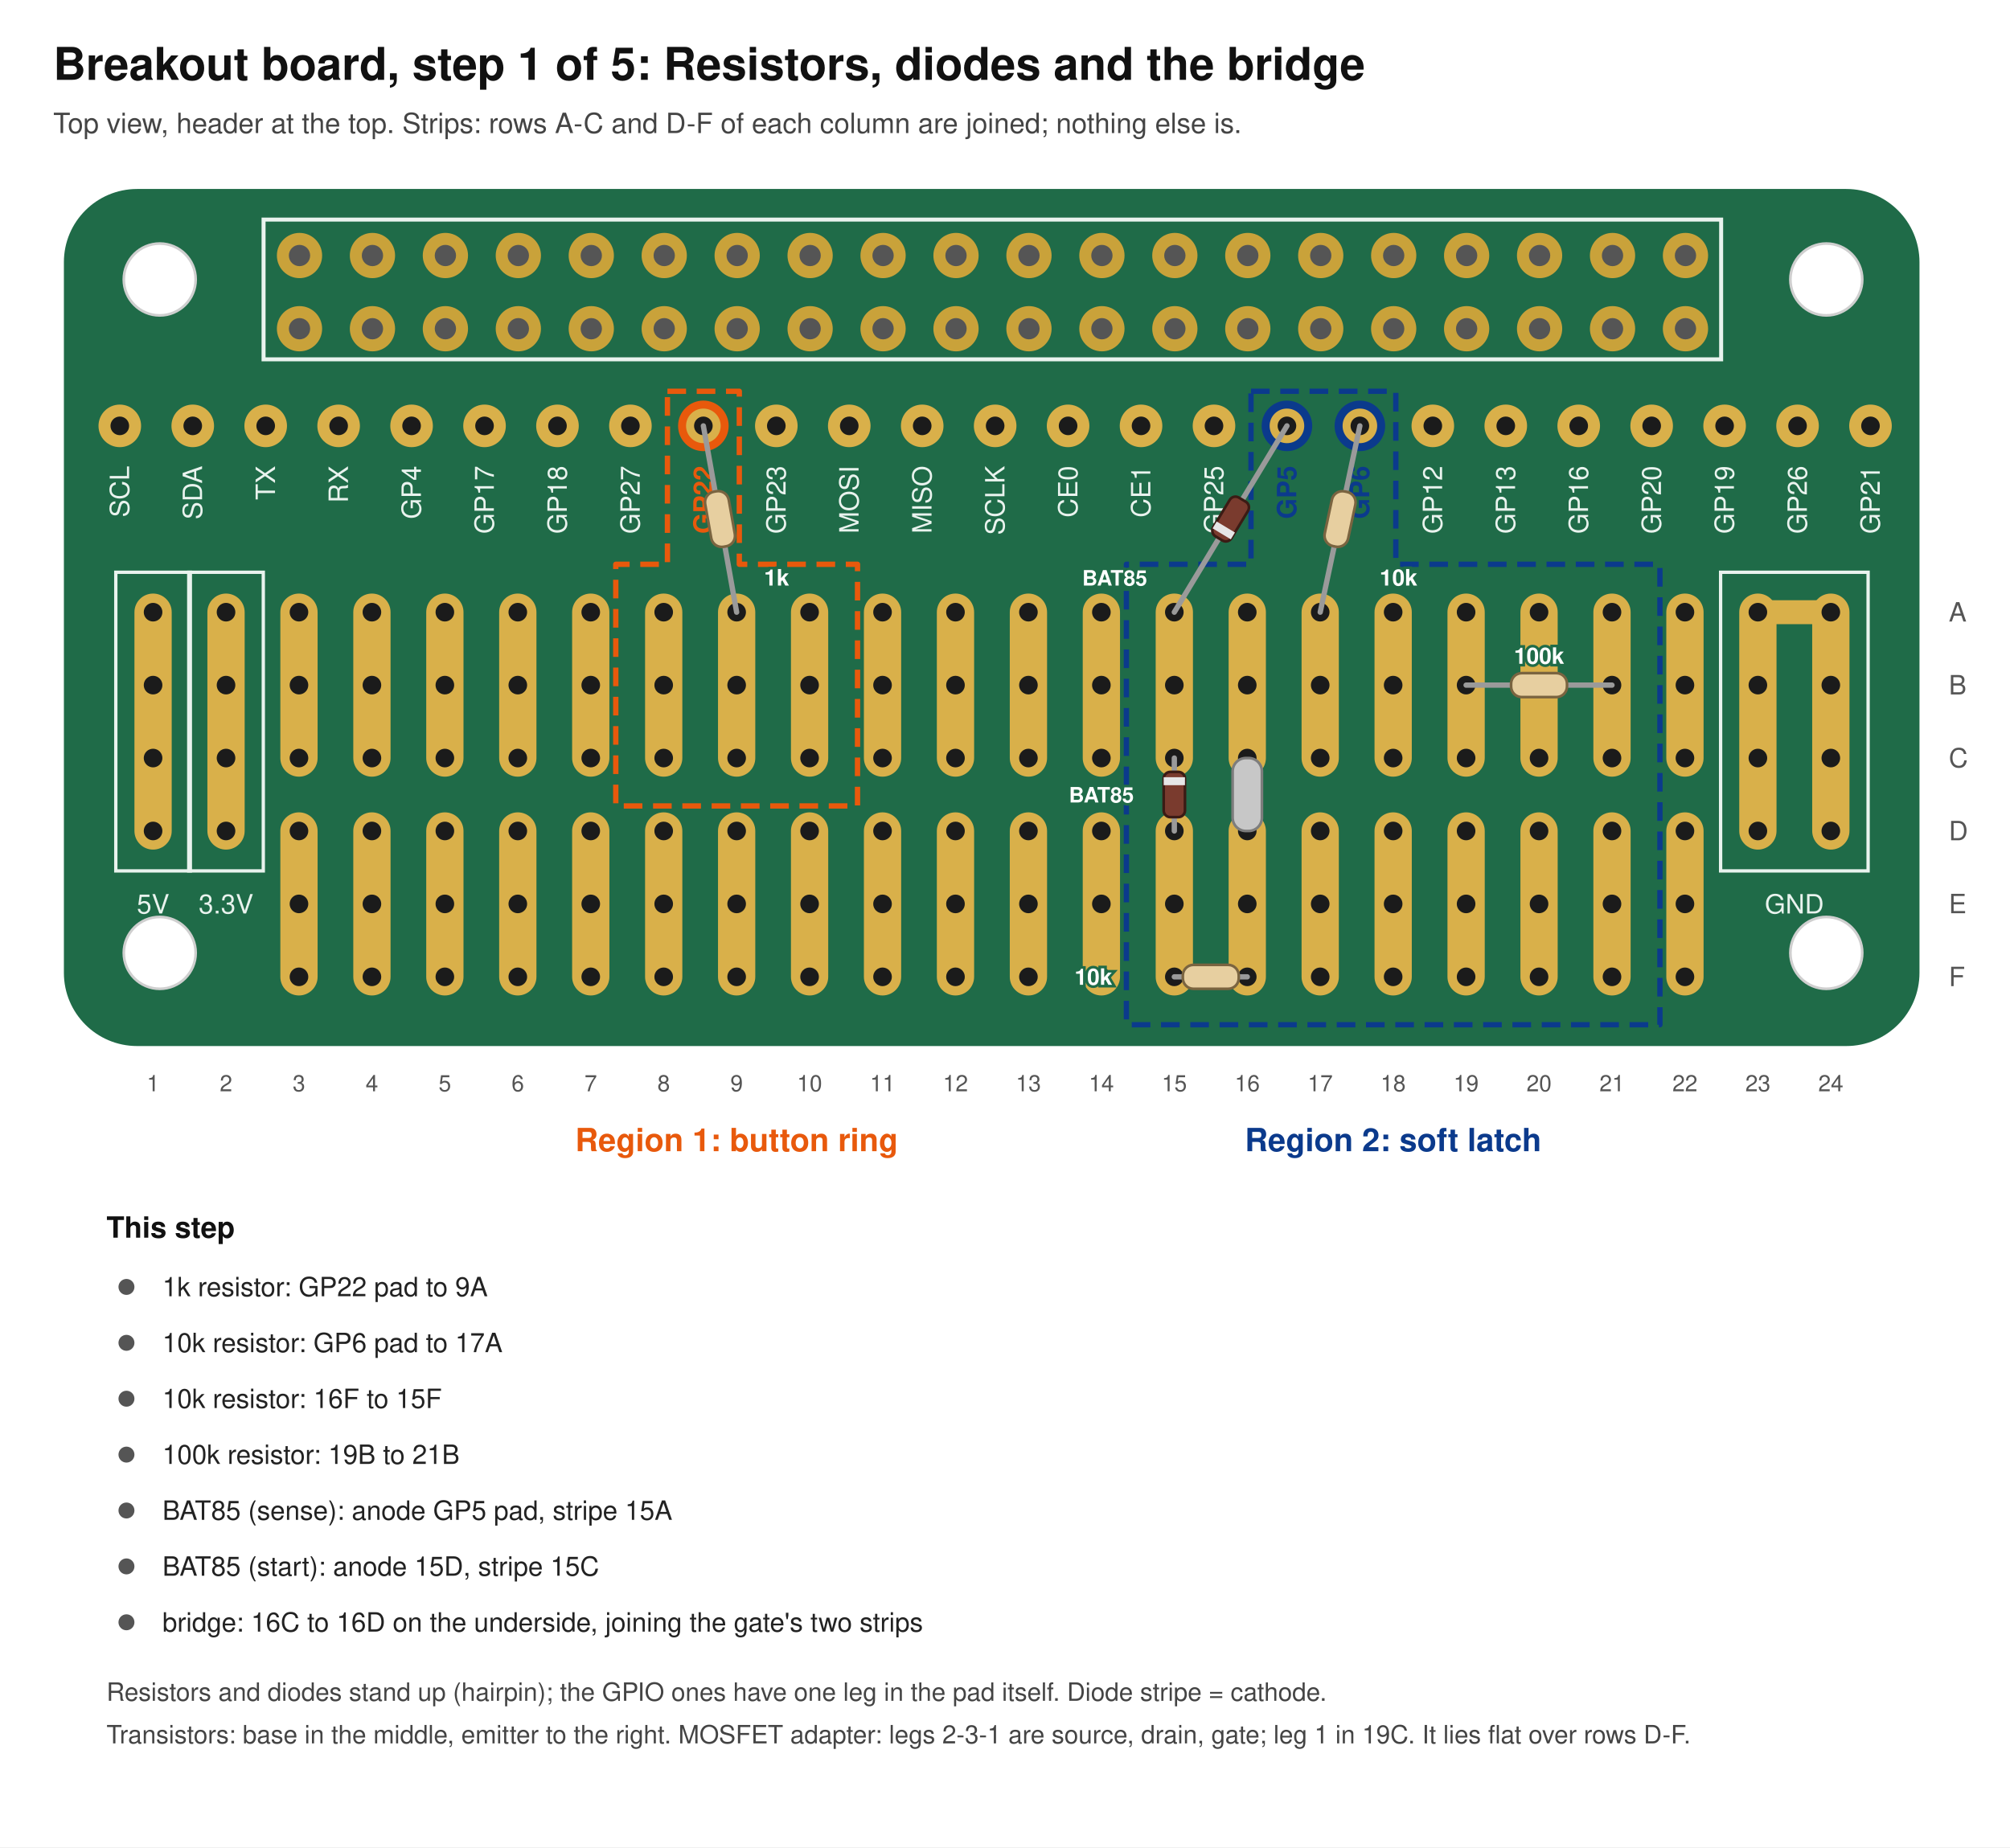
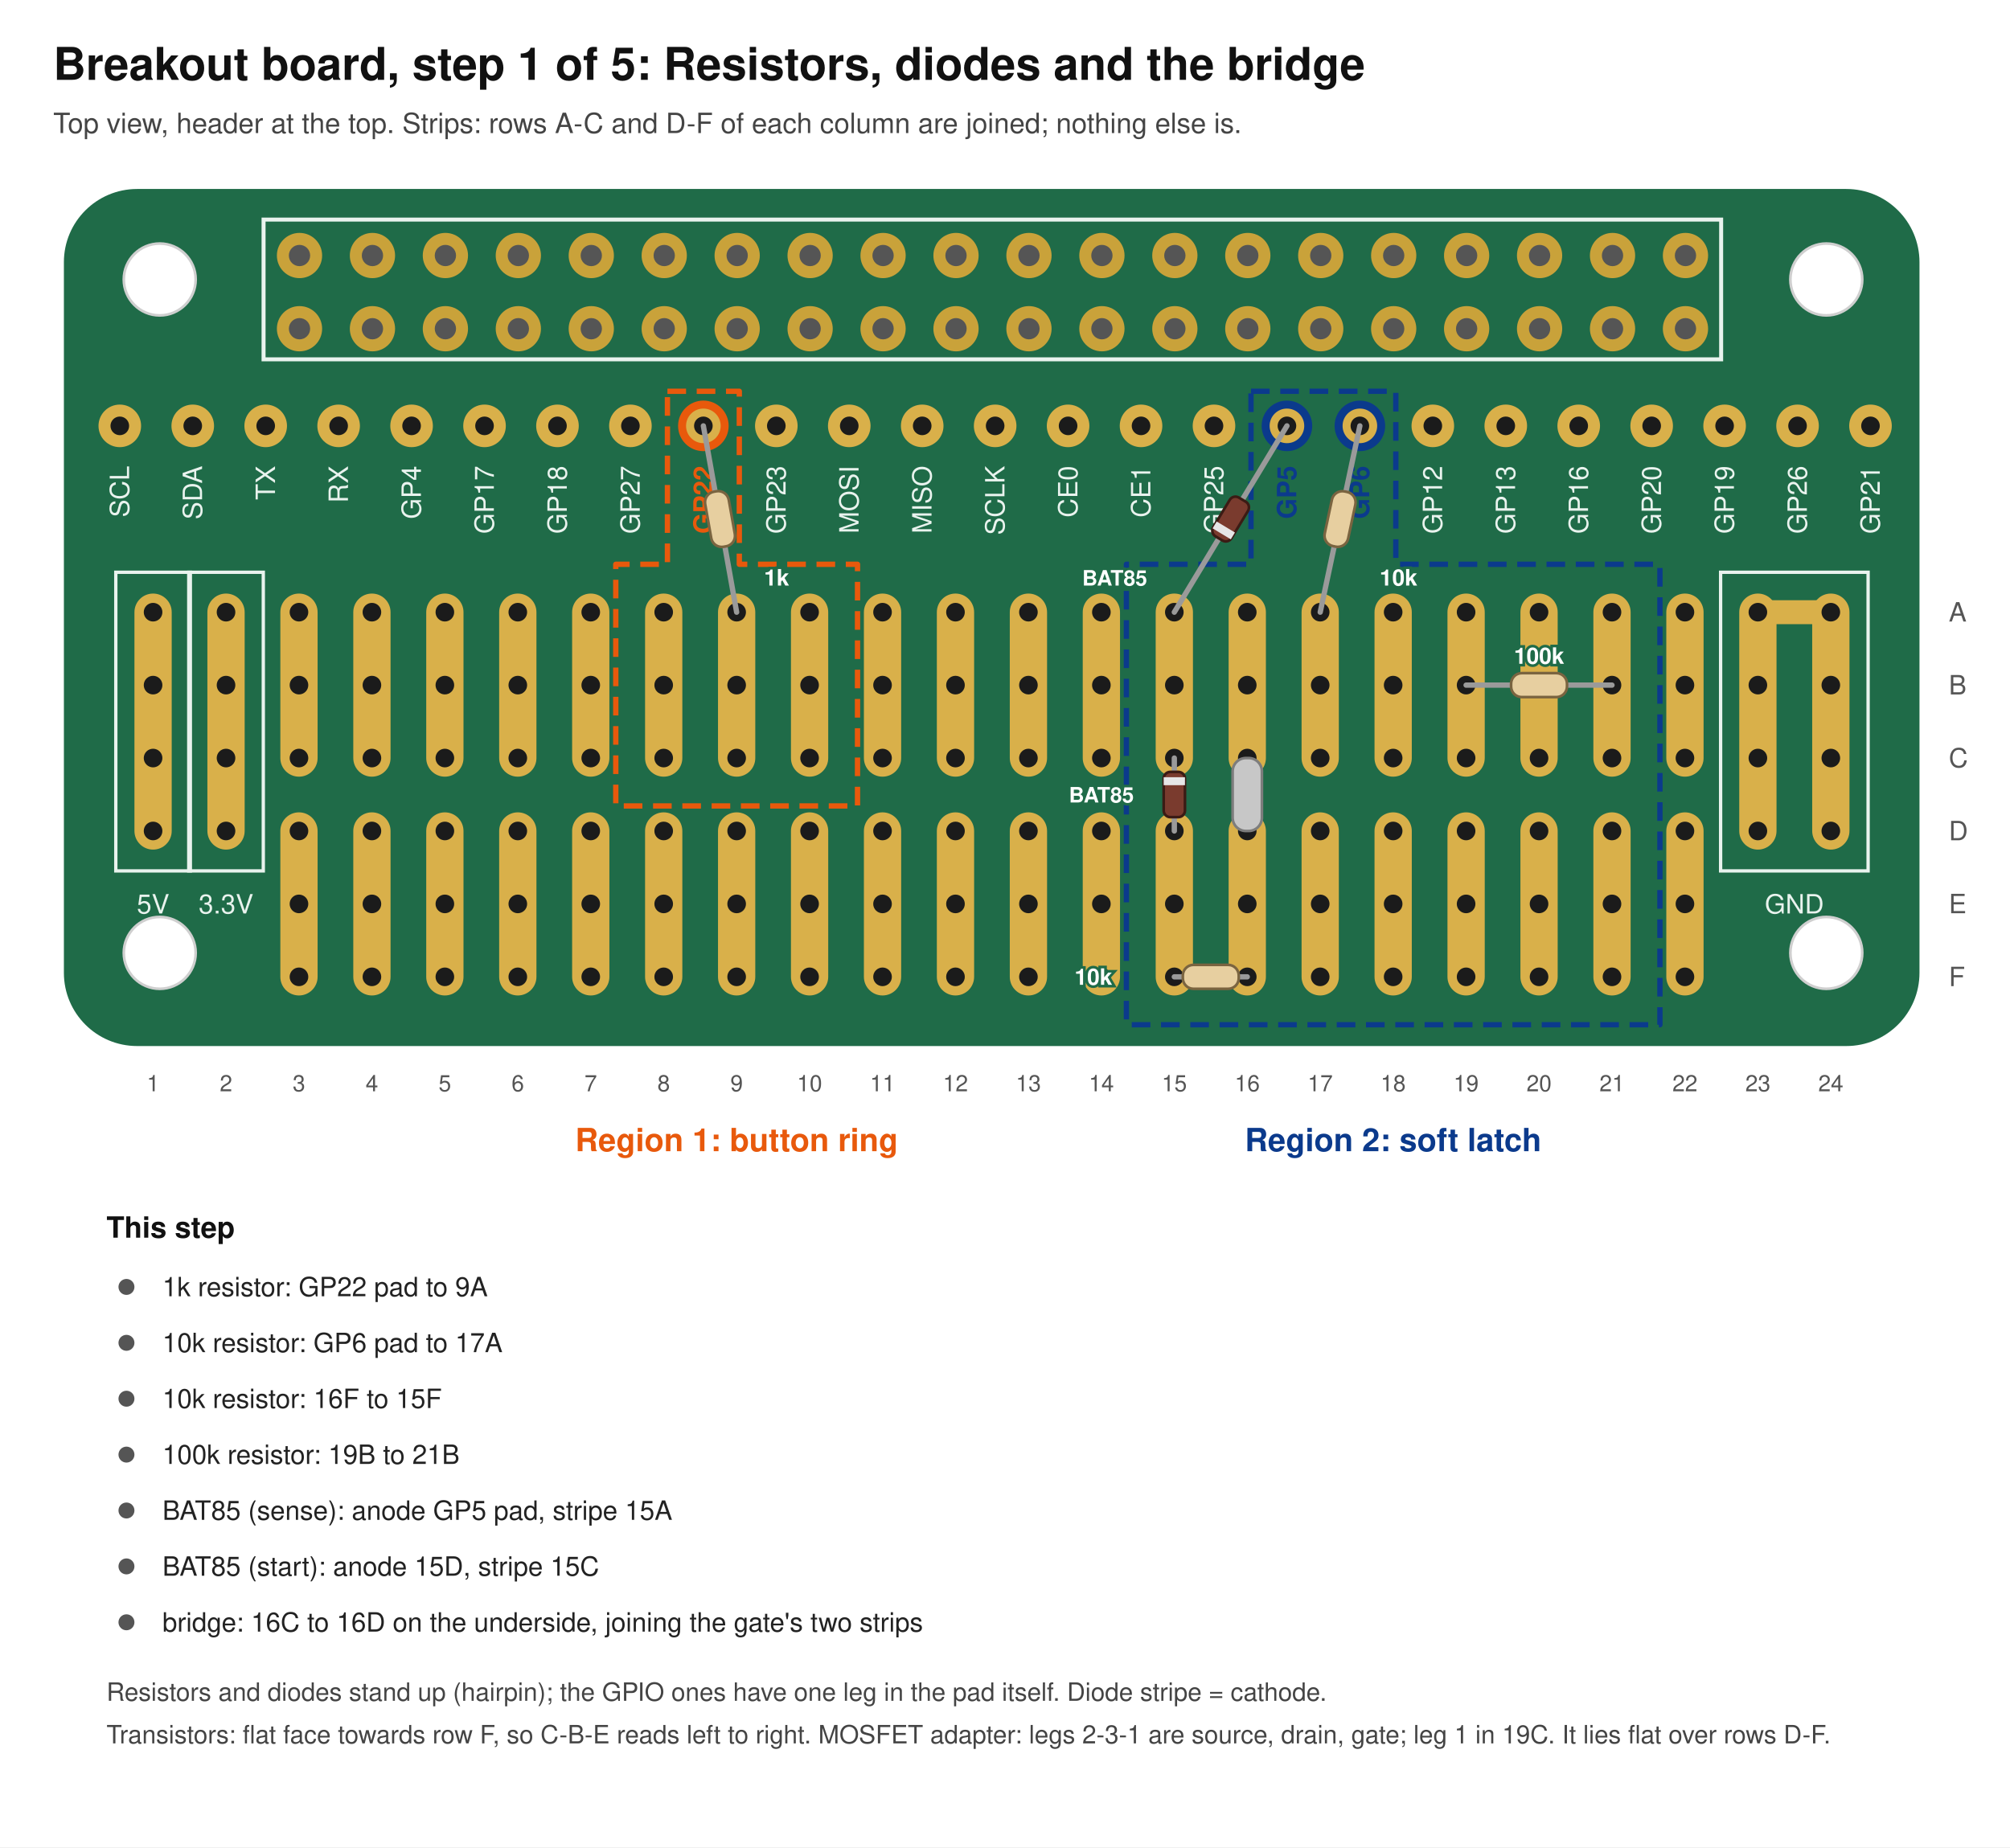
<svg xmlns="http://www.w3.org/2000/svg" viewBox="0 0 1510 1388" width="1510" height="1388" font-family="Helvetica, Arial, sans-serif">
  <rect width="1510" height="1388" fill="#ffffff" />
  <text x="40.0" y="60.0" font-size="34" fill="#111" text-anchor="start" font-weight="bold">Breakout board, step 1 of 5: Resistors, diodes and the bridge</text>
  <text x="40.0" y="100.0" font-size="21" fill="#444" text-anchor="start">Top view, header at the top. Strips: rows A-C and D-F of each column are joined; nothing else is.</text>
  <rect x="48.0" y="142.0" width="1394.0" height="644.0" fill="#1f6b48" rx="55" />
  <circle cx="120.0" cy="210.0" r="27" fill="#ffffff" stroke="#cfcfcf" stroke-width="2" />
  <circle cx="1372.0" cy="210.0" r="27" fill="#ffffff" stroke="#cfcfcf" stroke-width="2" />
  <circle cx="120.0" cy="716.0" r="27" fill="#ffffff" stroke="#cfcfcf" stroke-width="2" />
  <circle cx="1372.0" cy="716.0" r="27" fill="#ffffff" stroke="#cfcfcf" stroke-width="2" />
  <rect x="198.0" y="165.0" width="1095.0" height="105.0" fill="none" stroke="#e9f3ee" stroke-width="3" />
  <circle cx="225.0" cy="192.0" r="17" fill="#c9a23a" stroke="none" stroke-width="0" />
  <circle cx="225.0" cy="192.0" r="8" fill="#555" stroke="none" stroke-width="0" />
  <circle cx="225.0" cy="247.0" r="17" fill="#c9a23a" stroke="none" stroke-width="0" />
  <circle cx="225.0" cy="247.0" r="8" fill="#555" stroke="none" stroke-width="0" />
  <circle cx="279.8" cy="192.0" r="17" fill="#c9a23a" stroke="none" stroke-width="0" />
  <circle cx="279.8" cy="192.0" r="8" fill="#555" stroke="none" stroke-width="0" />
  <circle cx="279.8" cy="247.0" r="17" fill="#c9a23a" stroke="none" stroke-width="0" />
  <circle cx="279.8" cy="247.0" r="8" fill="#555" stroke="none" stroke-width="0" />
  <circle cx="334.6" cy="192.0" r="17" fill="#c9a23a" stroke="none" stroke-width="0" />
  <circle cx="334.6" cy="192.0" r="8" fill="#555" stroke="none" stroke-width="0" />
  <circle cx="334.6" cy="247.0" r="17" fill="#c9a23a" stroke="none" stroke-width="0" />
  <circle cx="334.6" cy="247.0" r="8" fill="#555" stroke="none" stroke-width="0" />
  <circle cx="389.4" cy="192.0" r="17" fill="#c9a23a" stroke="none" stroke-width="0" />
  <circle cx="389.4" cy="192.0" r="8" fill="#555" stroke="none" stroke-width="0" />
  <circle cx="389.4" cy="247.0" r="17" fill="#c9a23a" stroke="none" stroke-width="0" />
  <circle cx="389.4" cy="247.0" r="8" fill="#555" stroke="none" stroke-width="0" />
  <circle cx="444.2" cy="192.0" r="17" fill="#c9a23a" stroke="none" stroke-width="0" />
  <circle cx="444.2" cy="192.0" r="8" fill="#555" stroke="none" stroke-width="0" />
  <circle cx="444.2" cy="247.0" r="17" fill="#c9a23a" stroke="none" stroke-width="0" />
  <circle cx="444.2" cy="247.0" r="8" fill="#555" stroke="none" stroke-width="0" />
  <circle cx="499.0" cy="192.0" r="17" fill="#c9a23a" stroke="none" stroke-width="0" />
  <circle cx="499.0" cy="192.0" r="8" fill="#555" stroke="none" stroke-width="0" />
  <circle cx="499.0" cy="247.0" r="17" fill="#c9a23a" stroke="none" stroke-width="0" />
  <circle cx="499.0" cy="247.0" r="8" fill="#555" stroke="none" stroke-width="0" />
  <circle cx="553.8" cy="192.0" r="17" fill="#c9a23a" stroke="none" stroke-width="0" />
  <circle cx="553.8" cy="192.0" r="8" fill="#555" stroke="none" stroke-width="0" />
  <circle cx="553.8" cy="247.0" r="17" fill="#c9a23a" stroke="none" stroke-width="0" />
  <circle cx="553.8" cy="247.0" r="8" fill="#555" stroke="none" stroke-width="0" />
  <circle cx="608.6" cy="192.0" r="17" fill="#c9a23a" stroke="none" stroke-width="0" />
  <circle cx="608.6" cy="192.0" r="8" fill="#555" stroke="none" stroke-width="0" />
  <circle cx="608.6" cy="247.0" r="17" fill="#c9a23a" stroke="none" stroke-width="0" />
  <circle cx="608.6" cy="247.0" r="8" fill="#555" stroke="none" stroke-width="0" />
  <circle cx="663.4" cy="192.0" r="17" fill="#c9a23a" stroke="none" stroke-width="0" />
  <circle cx="663.4" cy="192.0" r="8" fill="#555" stroke="none" stroke-width="0" />
  <circle cx="663.4" cy="247.0" r="17" fill="#c9a23a" stroke="none" stroke-width="0" />
  <circle cx="663.4" cy="247.0" r="8" fill="#555" stroke="none" stroke-width="0" />
  <circle cx="718.2" cy="192.0" r="17" fill="#c9a23a" stroke="none" stroke-width="0" />
  <circle cx="718.2" cy="192.0" r="8" fill="#555" stroke="none" stroke-width="0" />
  <circle cx="718.2" cy="247.0" r="17" fill="#c9a23a" stroke="none" stroke-width="0" />
  <circle cx="718.2" cy="247.0" r="8" fill="#555" stroke="none" stroke-width="0" />
  <circle cx="773.0" cy="192.0" r="17" fill="#c9a23a" stroke="none" stroke-width="0" />
  <circle cx="773.0" cy="192.0" r="8" fill="#555" stroke="none" stroke-width="0" />
  <circle cx="773.0" cy="247.0" r="17" fill="#c9a23a" stroke="none" stroke-width="0" />
  <circle cx="773.0" cy="247.0" r="8" fill="#555" stroke="none" stroke-width="0" />
  <circle cx="827.8" cy="192.0" r="17" fill="#c9a23a" stroke="none" stroke-width="0" />
  <circle cx="827.8" cy="192.0" r="8" fill="#555" stroke="none" stroke-width="0" />
  <circle cx="827.8" cy="247.0" r="17" fill="#c9a23a" stroke="none" stroke-width="0" />
  <circle cx="827.8" cy="247.0" r="8" fill="#555" stroke="none" stroke-width="0" />
  <circle cx="882.6" cy="192.0" r="17" fill="#c9a23a" stroke="none" stroke-width="0" />
  <circle cx="882.6" cy="192.0" r="8" fill="#555" stroke="none" stroke-width="0" />
  <circle cx="882.6" cy="247.0" r="17" fill="#c9a23a" stroke="none" stroke-width="0" />
  <circle cx="882.6" cy="247.0" r="8" fill="#555" stroke="none" stroke-width="0" />
  <circle cx="937.4" cy="192.0" r="17" fill="#c9a23a" stroke="none" stroke-width="0" />
  <circle cx="937.4" cy="192.0" r="8" fill="#555" stroke="none" stroke-width="0" />
  <circle cx="937.4" cy="247.0" r="17" fill="#c9a23a" stroke="none" stroke-width="0" />
  <circle cx="937.4" cy="247.0" r="8" fill="#555" stroke="none" stroke-width="0" />
  <circle cx="992.2" cy="192.0" r="17" fill="#c9a23a" stroke="none" stroke-width="0" />
  <circle cx="992.2" cy="192.0" r="8" fill="#555" stroke="none" stroke-width="0" />
  <circle cx="992.2" cy="247.0" r="17" fill="#c9a23a" stroke="none" stroke-width="0" />
  <circle cx="992.2" cy="247.0" r="8" fill="#555" stroke="none" stroke-width="0" />
  <circle cx="1047.0" cy="192.0" r="17" fill="#c9a23a" stroke="none" stroke-width="0" />
  <circle cx="1047.0" cy="192.0" r="8" fill="#555" stroke="none" stroke-width="0" />
  <circle cx="1047.0" cy="247.0" r="17" fill="#c9a23a" stroke="none" stroke-width="0" />
  <circle cx="1047.0" cy="247.0" r="8" fill="#555" stroke="none" stroke-width="0" />
  <circle cx="1101.8" cy="192.0" r="17" fill="#c9a23a" stroke="none" stroke-width="0" />
  <circle cx="1101.8" cy="192.0" r="8" fill="#555" stroke="none" stroke-width="0" />
  <circle cx="1101.8" cy="247.0" r="17" fill="#c9a23a" stroke="none" stroke-width="0" />
  <circle cx="1101.8" cy="247.0" r="8" fill="#555" stroke="none" stroke-width="0" />
  <circle cx="1156.6" cy="192.0" r="17" fill="#c9a23a" stroke="none" stroke-width="0" />
  <circle cx="1156.6" cy="192.0" r="8" fill="#555" stroke="none" stroke-width="0" />
  <circle cx="1156.6" cy="247.0" r="17" fill="#c9a23a" stroke="none" stroke-width="0" />
  <circle cx="1156.6" cy="247.0" r="8" fill="#555" stroke="none" stroke-width="0" />
  <circle cx="1211.4" cy="192.0" r="17" fill="#c9a23a" stroke="none" stroke-width="0" />
  <circle cx="1211.4" cy="192.0" r="8" fill="#555" stroke="none" stroke-width="0" />
  <circle cx="1211.4" cy="247.0" r="17" fill="#c9a23a" stroke="none" stroke-width="0" />
  <circle cx="1211.4" cy="247.0" r="8" fill="#555" stroke="none" stroke-width="0" />
  <circle cx="1266.2" cy="192.0" r="17" fill="#c9a23a" stroke="none" stroke-width="0" />
  <circle cx="1266.2" cy="192.0" r="8" fill="#555" stroke="none" stroke-width="0" />
  <circle cx="1266.2" cy="247.0" r="17" fill="#c9a23a" stroke="none" stroke-width="0" />
  <circle cx="1266.2" cy="247.0" r="8" fill="#555" stroke="none" stroke-width="0" />
  <circle cx="90.0" cy="320.0" r="16" fill="#d9b04a" stroke="none" stroke-width="0" />
  <circle cx="90.0" cy="320.0" r="7" fill="#1b1b1b" stroke="none" stroke-width="0" />
  <text transform="translate(97.0,350) rotate(-90)" text-anchor="end" font-size="20" fill="#e9f3ee">SCL</text>
  <circle cx="144.8" cy="320.0" r="16" fill="#d9b04a" stroke="none" stroke-width="0" />
  <circle cx="144.8" cy="320.0" r="7" fill="#1b1b1b" stroke="none" stroke-width="0" />
  <text transform="translate(151.8,350) rotate(-90)" text-anchor="end" font-size="20" fill="#e9f3ee">SDA</text>
  <circle cx="199.6" cy="320.0" r="16" fill="#d9b04a" stroke="none" stroke-width="0" />
  <circle cx="199.6" cy="320.0" r="7" fill="#1b1b1b" stroke="none" stroke-width="0" />
  <text transform="translate(206.6,350) rotate(-90)" text-anchor="end" font-size="20" fill="#e9f3ee">TX</text>
  <circle cx="254.4" cy="320.0" r="16" fill="#d9b04a" stroke="none" stroke-width="0" />
  <circle cx="254.4" cy="320.0" r="7" fill="#1b1b1b" stroke="none" stroke-width="0" />
  <text transform="translate(261.4,350) rotate(-90)" text-anchor="end" font-size="20" fill="#e9f3ee">RX</text>
  <circle cx="309.2" cy="320.0" r="16" fill="#d9b04a" stroke="none" stroke-width="0" />
  <circle cx="309.2" cy="320.0" r="7" fill="#1b1b1b" stroke="none" stroke-width="0" />
  <text transform="translate(316.2,350) rotate(-90)" text-anchor="end" font-size="20" fill="#e9f3ee">GP4</text>
  <circle cx="364.0" cy="320.0" r="16" fill="#d9b04a" stroke="none" stroke-width="0" />
  <circle cx="364.0" cy="320.0" r="7" fill="#1b1b1b" stroke="none" stroke-width="0" />
  <text transform="translate(371.0,350) rotate(-90)" text-anchor="end" font-size="20" fill="#e9f3ee">GP17</text>
  <circle cx="418.8" cy="320.0" r="16" fill="#d9b04a" stroke="none" stroke-width="0" />
  <circle cx="418.8" cy="320.0" r="7" fill="#1b1b1b" stroke="none" stroke-width="0" />
  <text transform="translate(425.8,350) rotate(-90)" text-anchor="end" font-size="20" fill="#e9f3ee">GP18</text>
  <circle cx="473.6" cy="320.0" r="16" fill="#d9b04a" stroke="none" stroke-width="0" />
  <circle cx="473.6" cy="320.0" r="7" fill="#1b1b1b" stroke="none" stroke-width="0" />
  <text transform="translate(480.6,350) rotate(-90)" text-anchor="end" font-size="20" fill="#e9f3ee">GP27</text>
  <circle cx="528.4" cy="320.0" r="16" fill="#d9b04a" stroke="#e8590c" stroke-width="6" />
  <circle cx="528.4" cy="320.0" r="7" fill="#1b1b1b" stroke="none" stroke-width="0" />
  <text transform="translate(535.4,350) rotate(-90)" text-anchor="end" font-size="20" font-weight="bold" fill="#e8590c">GP22</text>
  <circle cx="583.2" cy="320.0" r="16" fill="#d9b04a" stroke="none" stroke-width="0" />
  <circle cx="583.2" cy="320.0" r="7" fill="#1b1b1b" stroke="none" stroke-width="0" />
  <text transform="translate(590.2,350) rotate(-90)" text-anchor="end" font-size="20" fill="#e9f3ee">GP23</text>
  <circle cx="638.0" cy="320.0" r="16" fill="#d9b04a" stroke="none" stroke-width="0" />
  <circle cx="638.0" cy="320.0" r="7" fill="#1b1b1b" stroke="none" stroke-width="0" />
  <text transform="translate(645.0,350) rotate(-90)" text-anchor="end" font-size="20" fill="#e9f3ee">MOSI</text>
  <circle cx="692.8" cy="320.0" r="16" fill="#d9b04a" stroke="none" stroke-width="0" />
  <circle cx="692.8" cy="320.0" r="7" fill="#1b1b1b" stroke="none" stroke-width="0" />
  <text transform="translate(699.8,350) rotate(-90)" text-anchor="end" font-size="20" fill="#e9f3ee">MISO</text>
  <circle cx="747.6" cy="320.0" r="16" fill="#d9b04a" stroke="none" stroke-width="0" />
  <circle cx="747.6" cy="320.0" r="7" fill="#1b1b1b" stroke="none" stroke-width="0" />
  <text transform="translate(754.6,350) rotate(-90)" text-anchor="end" font-size="20" fill="#e9f3ee">SCLK</text>
  <circle cx="802.4" cy="320.0" r="16" fill="#d9b04a" stroke="none" stroke-width="0" />
  <circle cx="802.4" cy="320.0" r="7" fill="#1b1b1b" stroke="none" stroke-width="0" />
  <text transform="translate(809.4,350) rotate(-90)" text-anchor="end" font-size="20" fill="#e9f3ee">CE0</text>
  <circle cx="857.2" cy="320.0" r="16" fill="#d9b04a" stroke="none" stroke-width="0" />
  <circle cx="857.2" cy="320.0" r="7" fill="#1b1b1b" stroke="none" stroke-width="0" />
  <text transform="translate(864.2,350) rotate(-90)" text-anchor="end" font-size="20" fill="#e9f3ee">CE1</text>
  <circle cx="912.0" cy="320.0" r="16" fill="#d9b04a" stroke="none" stroke-width="0" />
  <circle cx="912.0" cy="320.0" r="7" fill="#1b1b1b" stroke="none" stroke-width="0" />
  <text transform="translate(919.0,350) rotate(-90)" text-anchor="end" font-size="20" fill="#e9f3ee">GP25</text>
  <circle cx="966.8" cy="320.0" r="16" fill="#d9b04a" stroke="#0b3a8c" stroke-width="6" />
  <circle cx="966.8" cy="320.0" r="7" fill="#1b1b1b" stroke="none" stroke-width="0" />
  <text transform="translate(973.8,350) rotate(-90)" text-anchor="end" font-size="20" font-weight="bold" fill="#0b3a8c">GP5</text>
  <circle cx="1021.6" cy="320.0" r="16" fill="#d9b04a" stroke="#0b3a8c" stroke-width="6" />
  <circle cx="1021.6" cy="320.0" r="7" fill="#1b1b1b" stroke="none" stroke-width="0" />
  <text transform="translate(1028.6,350) rotate(-90)" text-anchor="end" font-size="20" font-weight="bold" fill="#0b3a8c">GP6</text>
  <circle cx="1076.4" cy="320.0" r="16" fill="#d9b04a" stroke="none" stroke-width="0" />
  <circle cx="1076.4" cy="320.0" r="7" fill="#1b1b1b" stroke="none" stroke-width="0" />
  <text transform="translate(1083.4,350) rotate(-90)" text-anchor="end" font-size="20" fill="#e9f3ee">GP12</text>
  <circle cx="1131.2" cy="320.0" r="16" fill="#d9b04a" stroke="none" stroke-width="0" />
  <circle cx="1131.2" cy="320.0" r="7" fill="#1b1b1b" stroke="none" stroke-width="0" />
  <text transform="translate(1138.2,350) rotate(-90)" text-anchor="end" font-size="20" fill="#e9f3ee">GP13</text>
  <circle cx="1186.0" cy="320.0" r="16" fill="#d9b04a" stroke="none" stroke-width="0" />
  <circle cx="1186.0" cy="320.0" r="7" fill="#1b1b1b" stroke="none" stroke-width="0" />
  <text transform="translate(1193.0,350) rotate(-90)" text-anchor="end" font-size="20" fill="#e9f3ee">GP16</text>
  <circle cx="1240.8" cy="320.0" r="16" fill="#d9b04a" stroke="none" stroke-width="0" />
  <circle cx="1240.8" cy="320.0" r="7" fill="#1b1b1b" stroke="none" stroke-width="0" />
  <text transform="translate(1247.8,350) rotate(-90)" text-anchor="end" font-size="20" fill="#e9f3ee">GP20</text>
  <circle cx="1295.6" cy="320.0" r="16" fill="#d9b04a" stroke="none" stroke-width="0" />
  <circle cx="1295.6" cy="320.0" r="7" fill="#1b1b1b" stroke="none" stroke-width="0" />
  <text transform="translate(1302.6,350) rotate(-90)" text-anchor="end" font-size="20" fill="#e9f3ee">GP19</text>
  <circle cx="1350.4" cy="320.0" r="16" fill="#d9b04a" stroke="none" stroke-width="0" />
  <circle cx="1350.4" cy="320.0" r="7" fill="#1b1b1b" stroke="none" stroke-width="0" />
  <text transform="translate(1357.4,350) rotate(-90)" text-anchor="end" font-size="20" fill="#e9f3ee">GP26</text>
  <circle cx="1405.2" cy="320.0" r="16" fill="#d9b04a" stroke="none" stroke-width="0" />
  <circle cx="1405.2" cy="320.0" r="7" fill="#1b1b1b" stroke="none" stroke-width="0" />
  <text transform="translate(1412.2,350) rotate(-90)" text-anchor="end" font-size="20" fill="#e9f3ee">GP21</text>
  <rect x="87.0" y="430.0" width="56.0" height="224.4" fill="none" stroke="#e9f3ee" stroke-width="2.5" />
  <text x="115.0" y="686.4" font-size="20" fill="#e9f3ee" text-anchor="middle">5V</text>
  <rect x="141.8" y="430.0" width="56.0" height="224.4" fill="none" stroke="#e9f3ee" stroke-width="2.5" />
  <text x="169.8" y="686.4" font-size="20" fill="#e9f3ee" text-anchor="middle">3.3V</text>
  <rect x="1292.6" y="430.0" width="110.8" height="224.4" fill="none" stroke="#e9f3ee" stroke-width="2.5" />
  <text x="1348.0" y="686.4" font-size="20" fill="#e9f3ee" text-anchor="middle">GND</text>
  <rect x="101.0" y="446.0" width="28.0" height="192.4" fill="#d9b04a" rx="14" />
  <rect x="155.8" y="446.0" width="28.0" height="192.4" fill="#d9b04a" rx="14" />
  <rect x="210.6" y="446.0" width="28.0" height="137.6" fill="#d9b04a" rx="14" />
  <rect x="210.6" y="610.4" width="28.0" height="137.6" fill="#d9b04a" rx="14" />
  <rect x="265.4" y="446.0" width="28.0" height="137.6" fill="#d9b04a" rx="14" />
  <rect x="265.4" y="610.4" width="28.0" height="137.6" fill="#d9b04a" rx="14" />
  <rect x="320.2" y="446.0" width="28.0" height="137.6" fill="#d9b04a" rx="14" />
  <rect x="320.2" y="610.4" width="28.0" height="137.6" fill="#d9b04a" rx="14" />
  <rect x="375.0" y="446.0" width="28.0" height="137.6" fill="#d9b04a" rx="14" />
  <rect x="375.0" y="610.4" width="28.0" height="137.6" fill="#d9b04a" rx="14" />
  <rect x="429.8" y="446.0" width="28.0" height="137.6" fill="#d9b04a" rx="14" />
  <rect x="429.8" y="610.4" width="28.0" height="137.6" fill="#d9b04a" rx="14" />
  <rect x="484.6" y="446.0" width="28.0" height="137.6" fill="#d9b04a" rx="14" />
  <rect x="484.6" y="610.4" width="28.0" height="137.6" fill="#d9b04a" rx="14" />
  <rect x="539.4" y="446.0" width="28.0" height="137.6" fill="#d9b04a" rx="14" />
  <rect x="539.4" y="610.4" width="28.0" height="137.6" fill="#d9b04a" rx="14" />
  <rect x="594.2" y="446.0" width="28.0" height="137.6" fill="#d9b04a" rx="14" />
  <rect x="594.2" y="610.4" width="28.0" height="137.6" fill="#d9b04a" rx="14" />
  <rect x="649.0" y="446.0" width="28.0" height="137.6" fill="#d9b04a" rx="14" />
  <rect x="649.0" y="610.4" width="28.0" height="137.6" fill="#d9b04a" rx="14" />
  <rect x="703.8" y="446.0" width="28.0" height="137.6" fill="#d9b04a" rx="14" />
  <rect x="703.8" y="610.4" width="28.0" height="137.6" fill="#d9b04a" rx="14" />
  <rect x="758.6" y="446.0" width="28.0" height="137.6" fill="#d9b04a" rx="14" />
  <rect x="758.6" y="610.4" width="28.0" height="137.6" fill="#d9b04a" rx="14" />
  <rect x="813.4" y="446.0" width="28.0" height="137.6" fill="#d9b04a" rx="14" />
  <rect x="813.4" y="610.4" width="28.0" height="137.6" fill="#d9b04a" rx="14" />
  <rect x="868.2" y="446.0" width="28.0" height="137.6" fill="#d9b04a" rx="14" />
  <rect x="868.2" y="610.4" width="28.0" height="137.6" fill="#d9b04a" rx="14" />
  <rect x="923.0" y="446.0" width="28.0" height="137.6" fill="#d9b04a" rx="14" />
  <rect x="923.0" y="610.4" width="28.0" height="137.6" fill="#d9b04a" rx="14" />
  <rect x="977.8" y="446.0" width="28.0" height="137.6" fill="#d9b04a" rx="14" />
  <rect x="977.8" y="610.4" width="28.0" height="137.6" fill="#d9b04a" rx="14" />
  <rect x="1032.6" y="446.0" width="28.0" height="137.6" fill="#d9b04a" rx="14" />
  <rect x="1032.6" y="610.4" width="28.0" height="137.6" fill="#d9b04a" rx="14" />
  <rect x="1087.4" y="446.0" width="28.0" height="137.6" fill="#d9b04a" rx="14" />
  <rect x="1087.4" y="610.4" width="28.0" height="137.6" fill="#d9b04a" rx="14" />
  <rect x="1142.2" y="446.0" width="28.0" height="137.6" fill="#d9b04a" rx="14" />
  <rect x="1142.2" y="610.4" width="28.0" height="137.6" fill="#d9b04a" rx="14" />
  <rect x="1197.0" y="446.0" width="28.0" height="137.6" fill="#d9b04a" rx="14" />
  <rect x="1197.0" y="610.4" width="28.0" height="137.6" fill="#d9b04a" rx="14" />
  <rect x="1251.8" y="446.0" width="28.0" height="137.6" fill="#d9b04a" rx="14" />
  <rect x="1251.8" y="610.4" width="28.0" height="137.6" fill="#d9b04a" rx="14" />
  <rect x="1306.6" y="446.0" width="28.0" height="192.4" fill="#d9b04a" rx="14" />
  <rect x="1361.4" y="446.0" width="28.0" height="192.4" fill="#d9b04a" rx="14" />
  <rect x="1320.6" y="451.0" width="54.8" height="18.0" fill="#d9b04a" />
  <circle cx="115.0" cy="460.0" r="7" fill="#1b1b1b" stroke="none" stroke-width="0" />
  <circle cx="115.0" cy="514.8" r="7" fill="#1b1b1b" stroke="none" stroke-width="0" />
  <circle cx="115.0" cy="569.6" r="7" fill="#1b1b1b" stroke="none" stroke-width="0" />
  <circle cx="115.0" cy="624.4" r="7" fill="#1b1b1b" stroke="none" stroke-width="0" />
  <circle cx="169.8" cy="460.0" r="7" fill="#1b1b1b" stroke="none" stroke-width="0" />
  <circle cx="169.8" cy="514.8" r="7" fill="#1b1b1b" stroke="none" stroke-width="0" />
  <circle cx="169.8" cy="569.6" r="7" fill="#1b1b1b" stroke="none" stroke-width="0" />
  <circle cx="169.8" cy="624.4" r="7" fill="#1b1b1b" stroke="none" stroke-width="0" />
  <circle cx="224.6" cy="460.0" r="7" fill="#1b1b1b" stroke="none" stroke-width="0" />
  <circle cx="224.6" cy="514.8" r="7" fill="#1b1b1b" stroke="none" stroke-width="0" />
  <circle cx="224.6" cy="569.6" r="7" fill="#1b1b1b" stroke="none" stroke-width="0" />
  <circle cx="224.6" cy="624.4" r="7" fill="#1b1b1b" stroke="none" stroke-width="0" />
  <circle cx="224.6" cy="679.2" r="7" fill="#1b1b1b" stroke="none" stroke-width="0" />
  <circle cx="224.6" cy="734.0" r="7" fill="#1b1b1b" stroke="none" stroke-width="0" />
  <circle cx="279.4" cy="460.0" r="7" fill="#1b1b1b" stroke="none" stroke-width="0" />
  <circle cx="279.4" cy="514.8" r="7" fill="#1b1b1b" stroke="none" stroke-width="0" />
  <circle cx="279.4" cy="569.6" r="7" fill="#1b1b1b" stroke="none" stroke-width="0" />
  <circle cx="279.4" cy="624.4" r="7" fill="#1b1b1b" stroke="none" stroke-width="0" />
  <circle cx="279.4" cy="679.2" r="7" fill="#1b1b1b" stroke="none" stroke-width="0" />
  <circle cx="279.4" cy="734.0" r="7" fill="#1b1b1b" stroke="none" stroke-width="0" />
  <circle cx="334.2" cy="460.0" r="7" fill="#1b1b1b" stroke="none" stroke-width="0" />
  <circle cx="334.2" cy="514.8" r="7" fill="#1b1b1b" stroke="none" stroke-width="0" />
  <circle cx="334.2" cy="569.6" r="7" fill="#1b1b1b" stroke="none" stroke-width="0" />
  <circle cx="334.2" cy="624.4" r="7" fill="#1b1b1b" stroke="none" stroke-width="0" />
  <circle cx="334.2" cy="679.2" r="7" fill="#1b1b1b" stroke="none" stroke-width="0" />
  <circle cx="334.2" cy="734.0" r="7" fill="#1b1b1b" stroke="none" stroke-width="0" />
  <circle cx="389.0" cy="460.0" r="7" fill="#1b1b1b" stroke="none" stroke-width="0" />
  <circle cx="389.0" cy="514.8" r="7" fill="#1b1b1b" stroke="none" stroke-width="0" />
  <circle cx="389.0" cy="569.6" r="7" fill="#1b1b1b" stroke="none" stroke-width="0" />
  <circle cx="389.0" cy="624.4" r="7" fill="#1b1b1b" stroke="none" stroke-width="0" />
  <circle cx="389.0" cy="679.2" r="7" fill="#1b1b1b" stroke="none" stroke-width="0" />
  <circle cx="389.0" cy="734.0" r="7" fill="#1b1b1b" stroke="none" stroke-width="0" />
  <circle cx="443.8" cy="460.0" r="7" fill="#1b1b1b" stroke="none" stroke-width="0" />
  <circle cx="443.8" cy="514.8" r="7" fill="#1b1b1b" stroke="none" stroke-width="0" />
  <circle cx="443.8" cy="569.6" r="7" fill="#1b1b1b" stroke="none" stroke-width="0" />
  <circle cx="443.8" cy="624.4" r="7" fill="#1b1b1b" stroke="none" stroke-width="0" />
  <circle cx="443.8" cy="679.2" r="7" fill="#1b1b1b" stroke="none" stroke-width="0" />
  <circle cx="443.8" cy="734.0" r="7" fill="#1b1b1b" stroke="none" stroke-width="0" />
  <circle cx="498.6" cy="460.0" r="7" fill="#1b1b1b" stroke="none" stroke-width="0" />
  <circle cx="498.6" cy="514.8" r="7" fill="#1b1b1b" stroke="none" stroke-width="0" />
  <circle cx="498.6" cy="569.6" r="7" fill="#1b1b1b" stroke="none" stroke-width="0" />
  <circle cx="498.6" cy="624.4" r="7" fill="#1b1b1b" stroke="none" stroke-width="0" />
  <circle cx="498.6" cy="679.2" r="7" fill="#1b1b1b" stroke="none" stroke-width="0" />
  <circle cx="498.6" cy="734.0" r="7" fill="#1b1b1b" stroke="none" stroke-width="0" />
  <circle cx="553.4" cy="460.0" r="7" fill="#1b1b1b" stroke="none" stroke-width="0" />
  <circle cx="553.4" cy="514.8" r="7" fill="#1b1b1b" stroke="none" stroke-width="0" />
  <circle cx="553.4" cy="569.6" r="7" fill="#1b1b1b" stroke="none" stroke-width="0" />
  <circle cx="553.4" cy="624.4" r="7" fill="#1b1b1b" stroke="none" stroke-width="0" />
  <circle cx="553.4" cy="679.2" r="7" fill="#1b1b1b" stroke="none" stroke-width="0" />
  <circle cx="553.4" cy="734.0" r="7" fill="#1b1b1b" stroke="none" stroke-width="0" />
  <circle cx="608.2" cy="460.0" r="7" fill="#1b1b1b" stroke="none" stroke-width="0" />
  <circle cx="608.2" cy="514.8" r="7" fill="#1b1b1b" stroke="none" stroke-width="0" />
  <circle cx="608.2" cy="569.6" r="7" fill="#1b1b1b" stroke="none" stroke-width="0" />
  <circle cx="608.2" cy="624.4" r="7" fill="#1b1b1b" stroke="none" stroke-width="0" />
  <circle cx="608.2" cy="679.2" r="7" fill="#1b1b1b" stroke="none" stroke-width="0" />
  <circle cx="608.2" cy="734.0" r="7" fill="#1b1b1b" stroke="none" stroke-width="0" />
  <circle cx="663.0" cy="460.0" r="7" fill="#1b1b1b" stroke="none" stroke-width="0" />
  <circle cx="663.0" cy="514.8" r="7" fill="#1b1b1b" stroke="none" stroke-width="0" />
  <circle cx="663.0" cy="569.6" r="7" fill="#1b1b1b" stroke="none" stroke-width="0" />
  <circle cx="663.0" cy="624.4" r="7" fill="#1b1b1b" stroke="none" stroke-width="0" />
  <circle cx="663.0" cy="679.2" r="7" fill="#1b1b1b" stroke="none" stroke-width="0" />
  <circle cx="663.0" cy="734.0" r="7" fill="#1b1b1b" stroke="none" stroke-width="0" />
  <circle cx="717.8" cy="460.0" r="7" fill="#1b1b1b" stroke="none" stroke-width="0" />
  <circle cx="717.8" cy="514.8" r="7" fill="#1b1b1b" stroke="none" stroke-width="0" />
  <circle cx="717.8" cy="569.6" r="7" fill="#1b1b1b" stroke="none" stroke-width="0" />
  <circle cx="717.8" cy="624.4" r="7" fill="#1b1b1b" stroke="none" stroke-width="0" />
  <circle cx="717.8" cy="679.2" r="7" fill="#1b1b1b" stroke="none" stroke-width="0" />
  <circle cx="717.8" cy="734.0" r="7" fill="#1b1b1b" stroke="none" stroke-width="0" />
  <circle cx="772.6" cy="460.0" r="7" fill="#1b1b1b" stroke="none" stroke-width="0" />
  <circle cx="772.6" cy="514.8" r="7" fill="#1b1b1b" stroke="none" stroke-width="0" />
  <circle cx="772.6" cy="569.6" r="7" fill="#1b1b1b" stroke="none" stroke-width="0" />
  <circle cx="772.6" cy="624.4" r="7" fill="#1b1b1b" stroke="none" stroke-width="0" />
  <circle cx="772.6" cy="679.2" r="7" fill="#1b1b1b" stroke="none" stroke-width="0" />
  <circle cx="772.6" cy="734.0" r="7" fill="#1b1b1b" stroke="none" stroke-width="0" />
  <circle cx="827.4" cy="460.0" r="7" fill="#1b1b1b" stroke="none" stroke-width="0" />
  <circle cx="827.4" cy="514.8" r="7" fill="#1b1b1b" stroke="none" stroke-width="0" />
  <circle cx="827.4" cy="569.6" r="7" fill="#1b1b1b" stroke="none" stroke-width="0" />
  <circle cx="827.4" cy="624.4" r="7" fill="#1b1b1b" stroke="none" stroke-width="0" />
  <circle cx="827.4" cy="679.2" r="7" fill="#1b1b1b" stroke="none" stroke-width="0" />
  <circle cx="827.4" cy="734.0" r="7" fill="#1b1b1b" stroke="none" stroke-width="0" />
  <circle cx="882.2" cy="460.0" r="7" fill="#1b1b1b" stroke="none" stroke-width="0" />
  <circle cx="882.2" cy="514.8" r="7" fill="#1b1b1b" stroke="none" stroke-width="0" />
  <circle cx="882.2" cy="569.6" r="7" fill="#1b1b1b" stroke="none" stroke-width="0" />
  <circle cx="882.2" cy="624.4" r="7" fill="#1b1b1b" stroke="none" stroke-width="0" />
  <circle cx="882.2" cy="679.2" r="7" fill="#1b1b1b" stroke="none" stroke-width="0" />
  <circle cx="882.2" cy="734.0" r="7" fill="#1b1b1b" stroke="none" stroke-width="0" />
  <circle cx="937.0" cy="460.0" r="7" fill="#1b1b1b" stroke="none" stroke-width="0" />
  <circle cx="937.0" cy="514.8" r="7" fill="#1b1b1b" stroke="none" stroke-width="0" />
  <circle cx="937.0" cy="569.6" r="7" fill="#1b1b1b" stroke="none" stroke-width="0" />
  <circle cx="937.0" cy="624.4" r="7" fill="#1b1b1b" stroke="none" stroke-width="0" />
  <circle cx="937.0" cy="679.2" r="7" fill="#1b1b1b" stroke="none" stroke-width="0" />
  <circle cx="937.0" cy="734.0" r="7" fill="#1b1b1b" stroke="none" stroke-width="0" />
  <circle cx="991.8" cy="460.0" r="7" fill="#1b1b1b" stroke="none" stroke-width="0" />
  <circle cx="991.8" cy="514.8" r="7" fill="#1b1b1b" stroke="none" stroke-width="0" />
  <circle cx="991.8" cy="569.6" r="7" fill="#1b1b1b" stroke="none" stroke-width="0" />
  <circle cx="991.8" cy="624.4" r="7" fill="#1b1b1b" stroke="none" stroke-width="0" />
  <circle cx="991.8" cy="679.2" r="7" fill="#1b1b1b" stroke="none" stroke-width="0" />
  <circle cx="991.8" cy="734.0" r="7" fill="#1b1b1b" stroke="none" stroke-width="0" />
  <circle cx="1046.6" cy="460.0" r="7" fill="#1b1b1b" stroke="none" stroke-width="0" />
  <circle cx="1046.6" cy="514.8" r="7" fill="#1b1b1b" stroke="none" stroke-width="0" />
  <circle cx="1046.6" cy="569.6" r="7" fill="#1b1b1b" stroke="none" stroke-width="0" />
  <circle cx="1046.6" cy="624.4" r="7" fill="#1b1b1b" stroke="none" stroke-width="0" />
  <circle cx="1046.6" cy="679.2" r="7" fill="#1b1b1b" stroke="none" stroke-width="0" />
  <circle cx="1046.6" cy="734.0" r="7" fill="#1b1b1b" stroke="none" stroke-width="0" />
  <circle cx="1101.4" cy="460.0" r="7" fill="#1b1b1b" stroke="none" stroke-width="0" />
  <circle cx="1101.4" cy="514.8" r="7" fill="#1b1b1b" stroke="none" stroke-width="0" />
  <circle cx="1101.4" cy="569.6" r="7" fill="#1b1b1b" stroke="none" stroke-width="0" />
  <circle cx="1101.4" cy="624.4" r="7" fill="#1b1b1b" stroke="none" stroke-width="0" />
  <circle cx="1101.4" cy="679.2" r="7" fill="#1b1b1b" stroke="none" stroke-width="0" />
  <circle cx="1101.4" cy="734.0" r="7" fill="#1b1b1b" stroke="none" stroke-width="0" />
  <circle cx="1156.2" cy="460.0" r="7" fill="#1b1b1b" stroke="none" stroke-width="0" />
  <circle cx="1156.2" cy="514.8" r="7" fill="#1b1b1b" stroke="none" stroke-width="0" />
  <circle cx="1156.2" cy="569.6" r="7" fill="#1b1b1b" stroke="none" stroke-width="0" />
  <circle cx="1156.2" cy="624.4" r="7" fill="#1b1b1b" stroke="none" stroke-width="0" />
  <circle cx="1156.2" cy="679.2" r="7" fill="#1b1b1b" stroke="none" stroke-width="0" />
  <circle cx="1156.2" cy="734.0" r="7" fill="#1b1b1b" stroke="none" stroke-width="0" />
  <circle cx="1211.0" cy="460.0" r="7" fill="#1b1b1b" stroke="none" stroke-width="0" />
  <circle cx="1211.0" cy="514.8" r="7" fill="#1b1b1b" stroke="none" stroke-width="0" />
  <circle cx="1211.0" cy="569.6" r="7" fill="#1b1b1b" stroke="none" stroke-width="0" />
  <circle cx="1211.0" cy="624.4" r="7" fill="#1b1b1b" stroke="none" stroke-width="0" />
  <circle cx="1211.0" cy="679.2" r="7" fill="#1b1b1b" stroke="none" stroke-width="0" />
  <circle cx="1211.0" cy="734.0" r="7" fill="#1b1b1b" stroke="none" stroke-width="0" />
  <circle cx="1265.8" cy="460.0" r="7" fill="#1b1b1b" stroke="none" stroke-width="0" />
  <circle cx="1265.8" cy="514.8" r="7" fill="#1b1b1b" stroke="none" stroke-width="0" />
  <circle cx="1265.8" cy="569.6" r="7" fill="#1b1b1b" stroke="none" stroke-width="0" />
  <circle cx="1265.8" cy="624.4" r="7" fill="#1b1b1b" stroke="none" stroke-width="0" />
  <circle cx="1265.8" cy="679.2" r="7" fill="#1b1b1b" stroke="none" stroke-width="0" />
  <circle cx="1265.8" cy="734.0" r="7" fill="#1b1b1b" stroke="none" stroke-width="0" />
  <circle cx="1320.6" cy="460.0" r="7" fill="#1b1b1b" stroke="none" stroke-width="0" />
  <circle cx="1320.6" cy="514.8" r="7" fill="#1b1b1b" stroke="none" stroke-width="0" />
  <circle cx="1320.6" cy="569.6" r="7" fill="#1b1b1b" stroke="none" stroke-width="0" />
  <circle cx="1320.6" cy="624.4" r="7" fill="#1b1b1b" stroke="none" stroke-width="0" />
  <circle cx="1375.4" cy="460.0" r="7" fill="#1b1b1b" stroke="none" stroke-width="0" />
  <circle cx="1375.4" cy="514.8" r="7" fill="#1b1b1b" stroke="none" stroke-width="0" />
  <circle cx="1375.4" cy="569.6" r="7" fill="#1b1b1b" stroke="none" stroke-width="0" />
  <circle cx="1375.4" cy="624.4" r="7" fill="#1b1b1b" stroke="none" stroke-width="0" />
  <text x="115.0" y="820.0" font-size="17" fill="#555" text-anchor="middle">1</text>
  <text x="169.8" y="820.0" font-size="17" fill="#555" text-anchor="middle">2</text>
  <text x="224.6" y="820.0" font-size="17" fill="#555" text-anchor="middle">3</text>
  <text x="279.4" y="820.0" font-size="17" fill="#555" text-anchor="middle">4</text>
  <text x="334.2" y="820.0" font-size="17" fill="#555" text-anchor="middle">5</text>
  <text x="389.0" y="820.0" font-size="17" fill="#555" text-anchor="middle">6</text>
  <text x="443.8" y="820.0" font-size="17" fill="#555" text-anchor="middle">7</text>
  <text x="498.6" y="820.0" font-size="17" fill="#555" text-anchor="middle">8</text>
  <text x="553.4" y="820.0" font-size="17" fill="#555" text-anchor="middle">9</text>
  <text x="608.2" y="820.0" font-size="17" fill="#555" text-anchor="middle">10</text>
  <text x="663.0" y="820.0" font-size="17" fill="#555" text-anchor="middle">11</text>
  <text x="717.8" y="820.0" font-size="17" fill="#555" text-anchor="middle">12</text>
  <text x="772.6" y="820.0" font-size="17" fill="#555" text-anchor="middle">13</text>
  <text x="827.4" y="820.0" font-size="17" fill="#555" text-anchor="middle">14</text>
  <text x="882.2" y="820.0" font-size="17" fill="#555" text-anchor="middle">15</text>
  <text x="937.0" y="820.0" font-size="17" fill="#555" text-anchor="middle">16</text>
  <text x="991.8" y="820.0" font-size="17" fill="#555" text-anchor="middle">17</text>
  <text x="1046.6" y="820.0" font-size="17" fill="#555" text-anchor="middle">18</text>
  <text x="1101.4" y="820.0" font-size="17" fill="#555" text-anchor="middle">19</text>
  <text x="1156.2" y="820.0" font-size="17" fill="#555" text-anchor="middle">20</text>
  <text x="1211.0" y="820.0" font-size="17" fill="#555" text-anchor="middle">21</text>
  <text x="1265.8" y="820.0" font-size="17" fill="#555" text-anchor="middle">22</text>
  <text x="1320.6" y="820.0" font-size="17" fill="#555" text-anchor="middle">23</text>
  <text x="1375.4" y="820.0" font-size="17" fill="#555" text-anchor="middle">24</text>
  <text x="1464.0" y="467.0" font-size="20" fill="#555" text-anchor="start">A</text>
  <text x="1464.0" y="521.8" font-size="20" fill="#555" text-anchor="start">B</text>
  <text x="1464.0" y="576.6" font-size="20" fill="#555" text-anchor="start">C</text>
  <text x="1464.0" y="631.4" font-size="20" fill="#555" text-anchor="start">D</text>
  <text x="1464.0" y="686.2" font-size="20" fill="#555" text-anchor="start">E</text>
  <text x="1464.0" y="741.0" font-size="20" fill="#555" text-anchor="start">F</text>
  <path d="M 501.4 294 H 555.4 V 424.0 H 644.2 V 605.6 H 462.6 V 424.0 H 501.4 Z" fill="none" stroke="#e8590c" stroke-width="4" stroke-dasharray="14 8" stroke-linejoin="round" />
  <text x="553.4" y="865.0" font-size="24" fill="#e8590c" text-anchor="middle" font-weight="bold">Region 1: button ring</text>
  <path d="M 939.8 294 H 1048.6 V 424.0 H 1247.0 V 770.0 H 846.2 V 424.0 H 939.8 Z" fill="none" stroke="#0b3a8c" stroke-width="4" stroke-dasharray="14 8" stroke-linejoin="round" />
  <text x="1046.6" y="865.0" font-size="24" fill="#0b3a8c" text-anchor="middle" font-weight="bold">Region 2: soft latch</text>
  <g opacity="0.3">
</g>
  <line x1="528.4" y1="320.0" x2="553.4" y2="460.0" stroke="#9a9a9a" stroke-width="4" stroke-linecap="round" />
  <g transform="translate(540.9,390.0) rotate(79.9)">
    <rect x="-21" y="-9" width="42" height="18" rx="8" fill="#e7cfa0" stroke="#7a6440" stroke-width="2" />
  </g>
  <text x="583.4" y="440.0" font-size="17" fill="#fff" text-anchor="middle" font-weight="bold" stroke="#1f6b48" stroke-width="4" paint-order="stroke">1k</text>
  <line x1="1021.6" y1="320.0" x2="991.8" y2="460.0" stroke="#9a9a9a" stroke-width="4" stroke-linecap="round" />
  <g transform="translate(1006.7,390.0) rotate(102.0)">
    <rect x="-21" y="-9" width="42" height="18" rx="8" fill="#e7cfa0" stroke="#7a6440" stroke-width="2" />
  </g>
  <text x="1050.6" y="440.0" font-size="17" fill="#fff" text-anchor="middle" font-weight="bold" stroke="#1f6b48" stroke-width="4" paint-order="stroke">10k</text>
  <line x1="937.0" y1="734.0" x2="882.2" y2="734.0" stroke="#9a9a9a" stroke-width="4" stroke-linecap="round" />
  <g transform="translate(909.6,734.0) rotate(180.0)">
    <rect x="-21" y="-9" width="42" height="18" rx="8" fill="#e7cfa0" stroke="#7a6440" stroke-width="2" />
  </g>
  <text x="821.4" y="740.0" font-size="17" fill="#fff" text-anchor="middle" font-weight="bold" stroke="#1f6b48" stroke-width="4" paint-order="stroke">10k</text>
  <line x1="1101.4" y1="514.8" x2="1211.0" y2="514.8" stroke="#9a9a9a" stroke-width="4" stroke-linecap="round" />
  <g transform="translate(1156.2,514.8) rotate(0.0)">
    <rect x="-21" y="-9" width="42" height="18" rx="8" fill="#e7cfa0" stroke="#7a6440" stroke-width="2" />
  </g>
  <text x="1156.2" y="498.8" font-size="17" fill="#fff" text-anchor="middle" font-weight="bold" stroke="#1f6b48" stroke-width="4" paint-order="stroke">100k</text>
  <line x1="966.8" y1="320.0" x2="882.2" y2="460.0" stroke="#9a9a9a" stroke-width="4" stroke-linecap="round" />
  <g transform="translate(924.5,390.0) rotate(121.1)">
    <rect x="-17" y="-8" width="34" height="16" rx="5" fill="#7a3b2e" stroke="#3b1b14" stroke-width="2" />
    <rect x="7" y="-8" width="6" height="16" fill="#e6e6e6" />
  </g>
  <text x="837.4" y="440.0" font-size="16" fill="#fff" text-anchor="middle" font-weight="bold" stroke="#1f6b48" stroke-width="4" paint-order="stroke">BAT85</text>
  <line x1="882.2" y1="624.4" x2="882.2" y2="569.6" stroke="#9a9a9a" stroke-width="4" stroke-linecap="round" />
  <g transform="translate(882.2,597.0) rotate(-90.0)">
    <rect x="-17" y="-8" width="34" height="16" rx="5" fill="#7a3b2e" stroke="#3b1b14" stroke-width="2" />
    <rect x="7" y="-8" width="6" height="16" fill="#e6e6e6" />
  </g>
  <text x="827.4" y="603.0" font-size="16" fill="#fff" text-anchor="middle" font-weight="bold" stroke="#1f6b48" stroke-width="4" paint-order="stroke">BAT85</text>
  <rect x="926.0" y="569.6" width="22.0" height="54.8" fill="#c7c7c7" rx="10" stroke="#7d7d7d" stroke-width="2" />
  <text x="80.0" y="930.0" font-size="22" fill="#111" text-anchor="start" font-weight="bold">This step</text>
  <circle cx="95.0" cy="967.0" r="6" fill="#555" stroke="none" stroke-width="0" />
  <text x="122.0" y="974.0" font-size="20" fill="#222" text-anchor="start">1k resistor: GP22 pad to 9A</text>
  <circle cx="95.0" cy="1009.0" r="6" fill="#555" stroke="none" stroke-width="0" />
  <text x="122.0" y="1016.0" font-size="20" fill="#222" text-anchor="start">10k resistor: GP6 pad to 17A</text>
  <circle cx="95.0" cy="1051.0" r="6" fill="#555" stroke="none" stroke-width="0" />
  <text x="122.0" y="1058.0" font-size="20" fill="#222" text-anchor="start">10k resistor: 16F to 15F</text>
  <circle cx="95.0" cy="1093.0" r="6" fill="#555" stroke="none" stroke-width="0" />
  <text x="122.0" y="1100.0" font-size="20" fill="#222" text-anchor="start">100k resistor: 19B to 21B</text>
  <circle cx="95.0" cy="1135.0" r="6" fill="#555" stroke="none" stroke-width="0" />
  <text x="122.0" y="1142.0" font-size="20" fill="#222" text-anchor="start">BAT85 (sense): anode GP5 pad, stripe 15A</text>
  <circle cx="95.0" cy="1177.0" r="6" fill="#555" stroke="none" stroke-width="0" />
  <text x="122.0" y="1184.0" font-size="20" fill="#222" text-anchor="start">BAT85 (start): anode 15D, stripe 15C</text>
  <circle cx="95.0" cy="1219.0" r="6" fill="#555" stroke="none" stroke-width="0" />
  <text x="122.0" y="1226.0" font-size="20" fill="#222" text-anchor="start">bridge: 16C to 16D on the underside, joining the gate's two strips</text>
  <text x="80.0" y="1278.0" font-size="19" fill="#444" text-anchor="start">Resistors and diodes stand up (hairpin); the GPIO ones have one leg in the pad itself. Diode stripe = cathode.</text>
-   <text x="80.0" y="1310.0" font-size="19" fill="#444" text-anchor="start">Transistors: base in the middle, emitter to the right. MOSFET adapter: legs 2-3-1 are source, drain, gate; leg 1 in 19C. It lies flat over rows D-F.</text>
+   <text x="80.0" y="1310.0" font-size="19" fill="#444" text-anchor="start">Transistors: flat face towards row F, so C-B-E reads left to right. MOSFET adapter: legs 2-3-1 are source, drain, gate; leg 1 in 19C. It lies flat over rows D-F.</text>
</svg>
